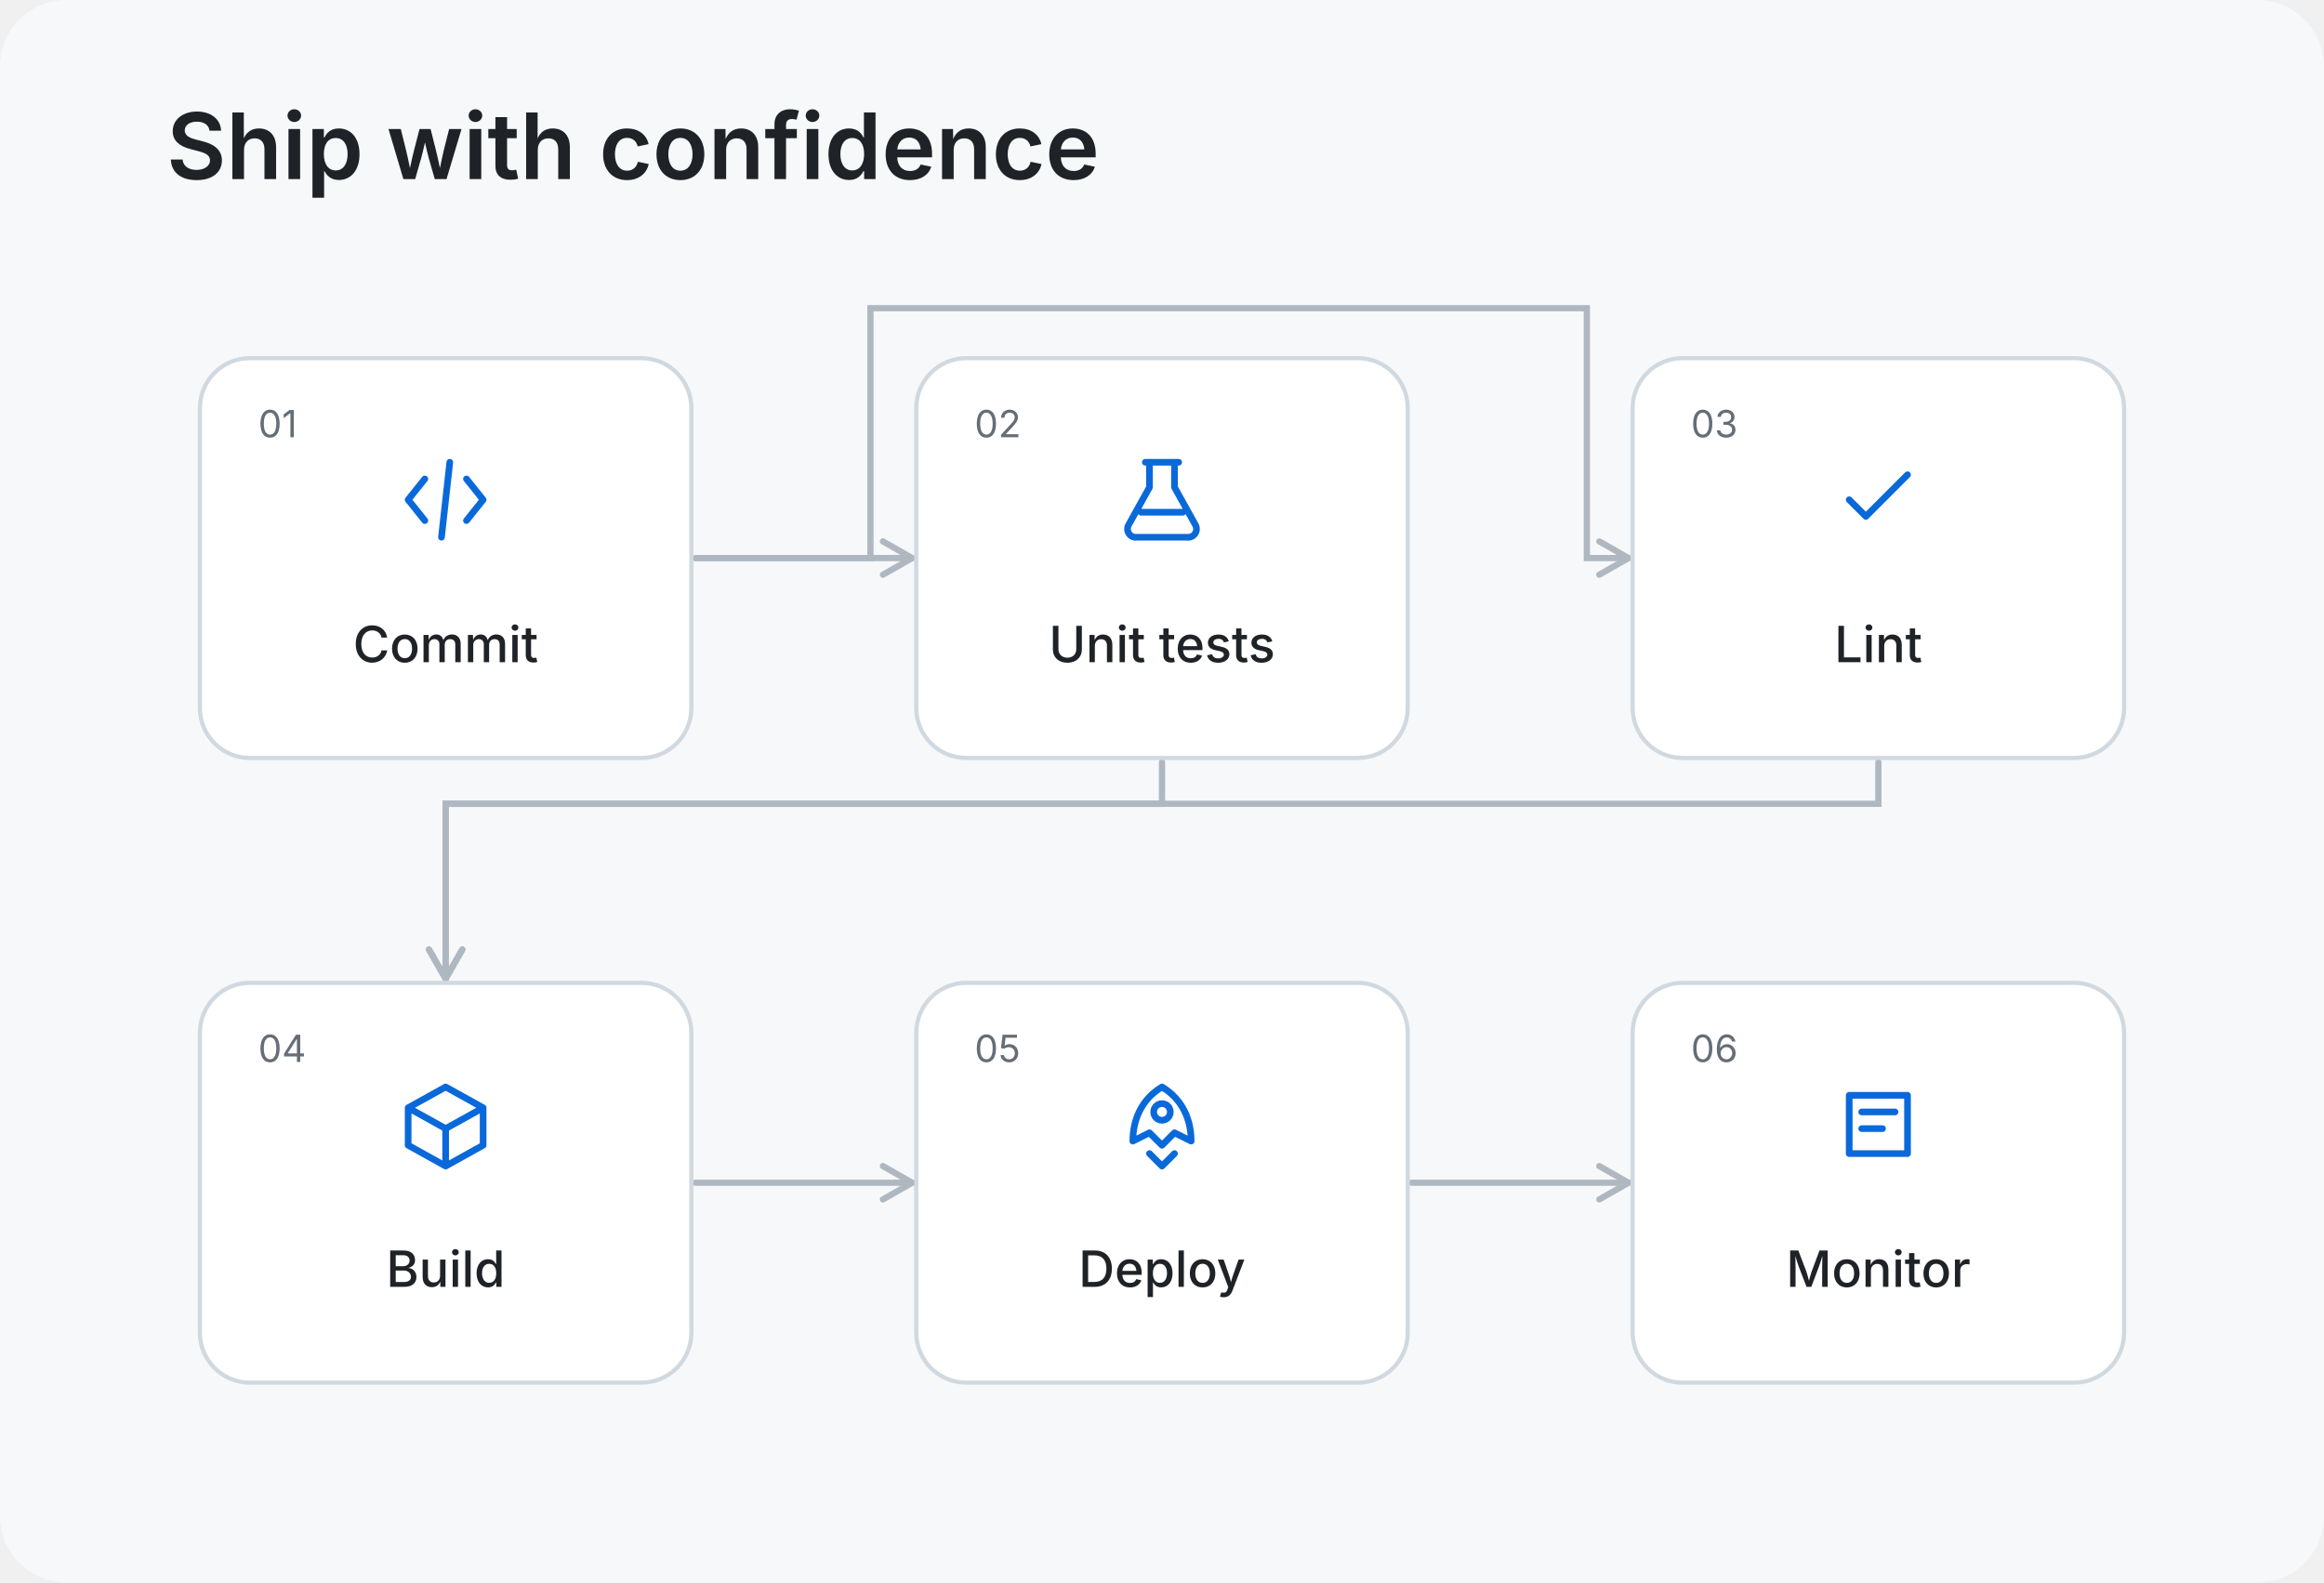
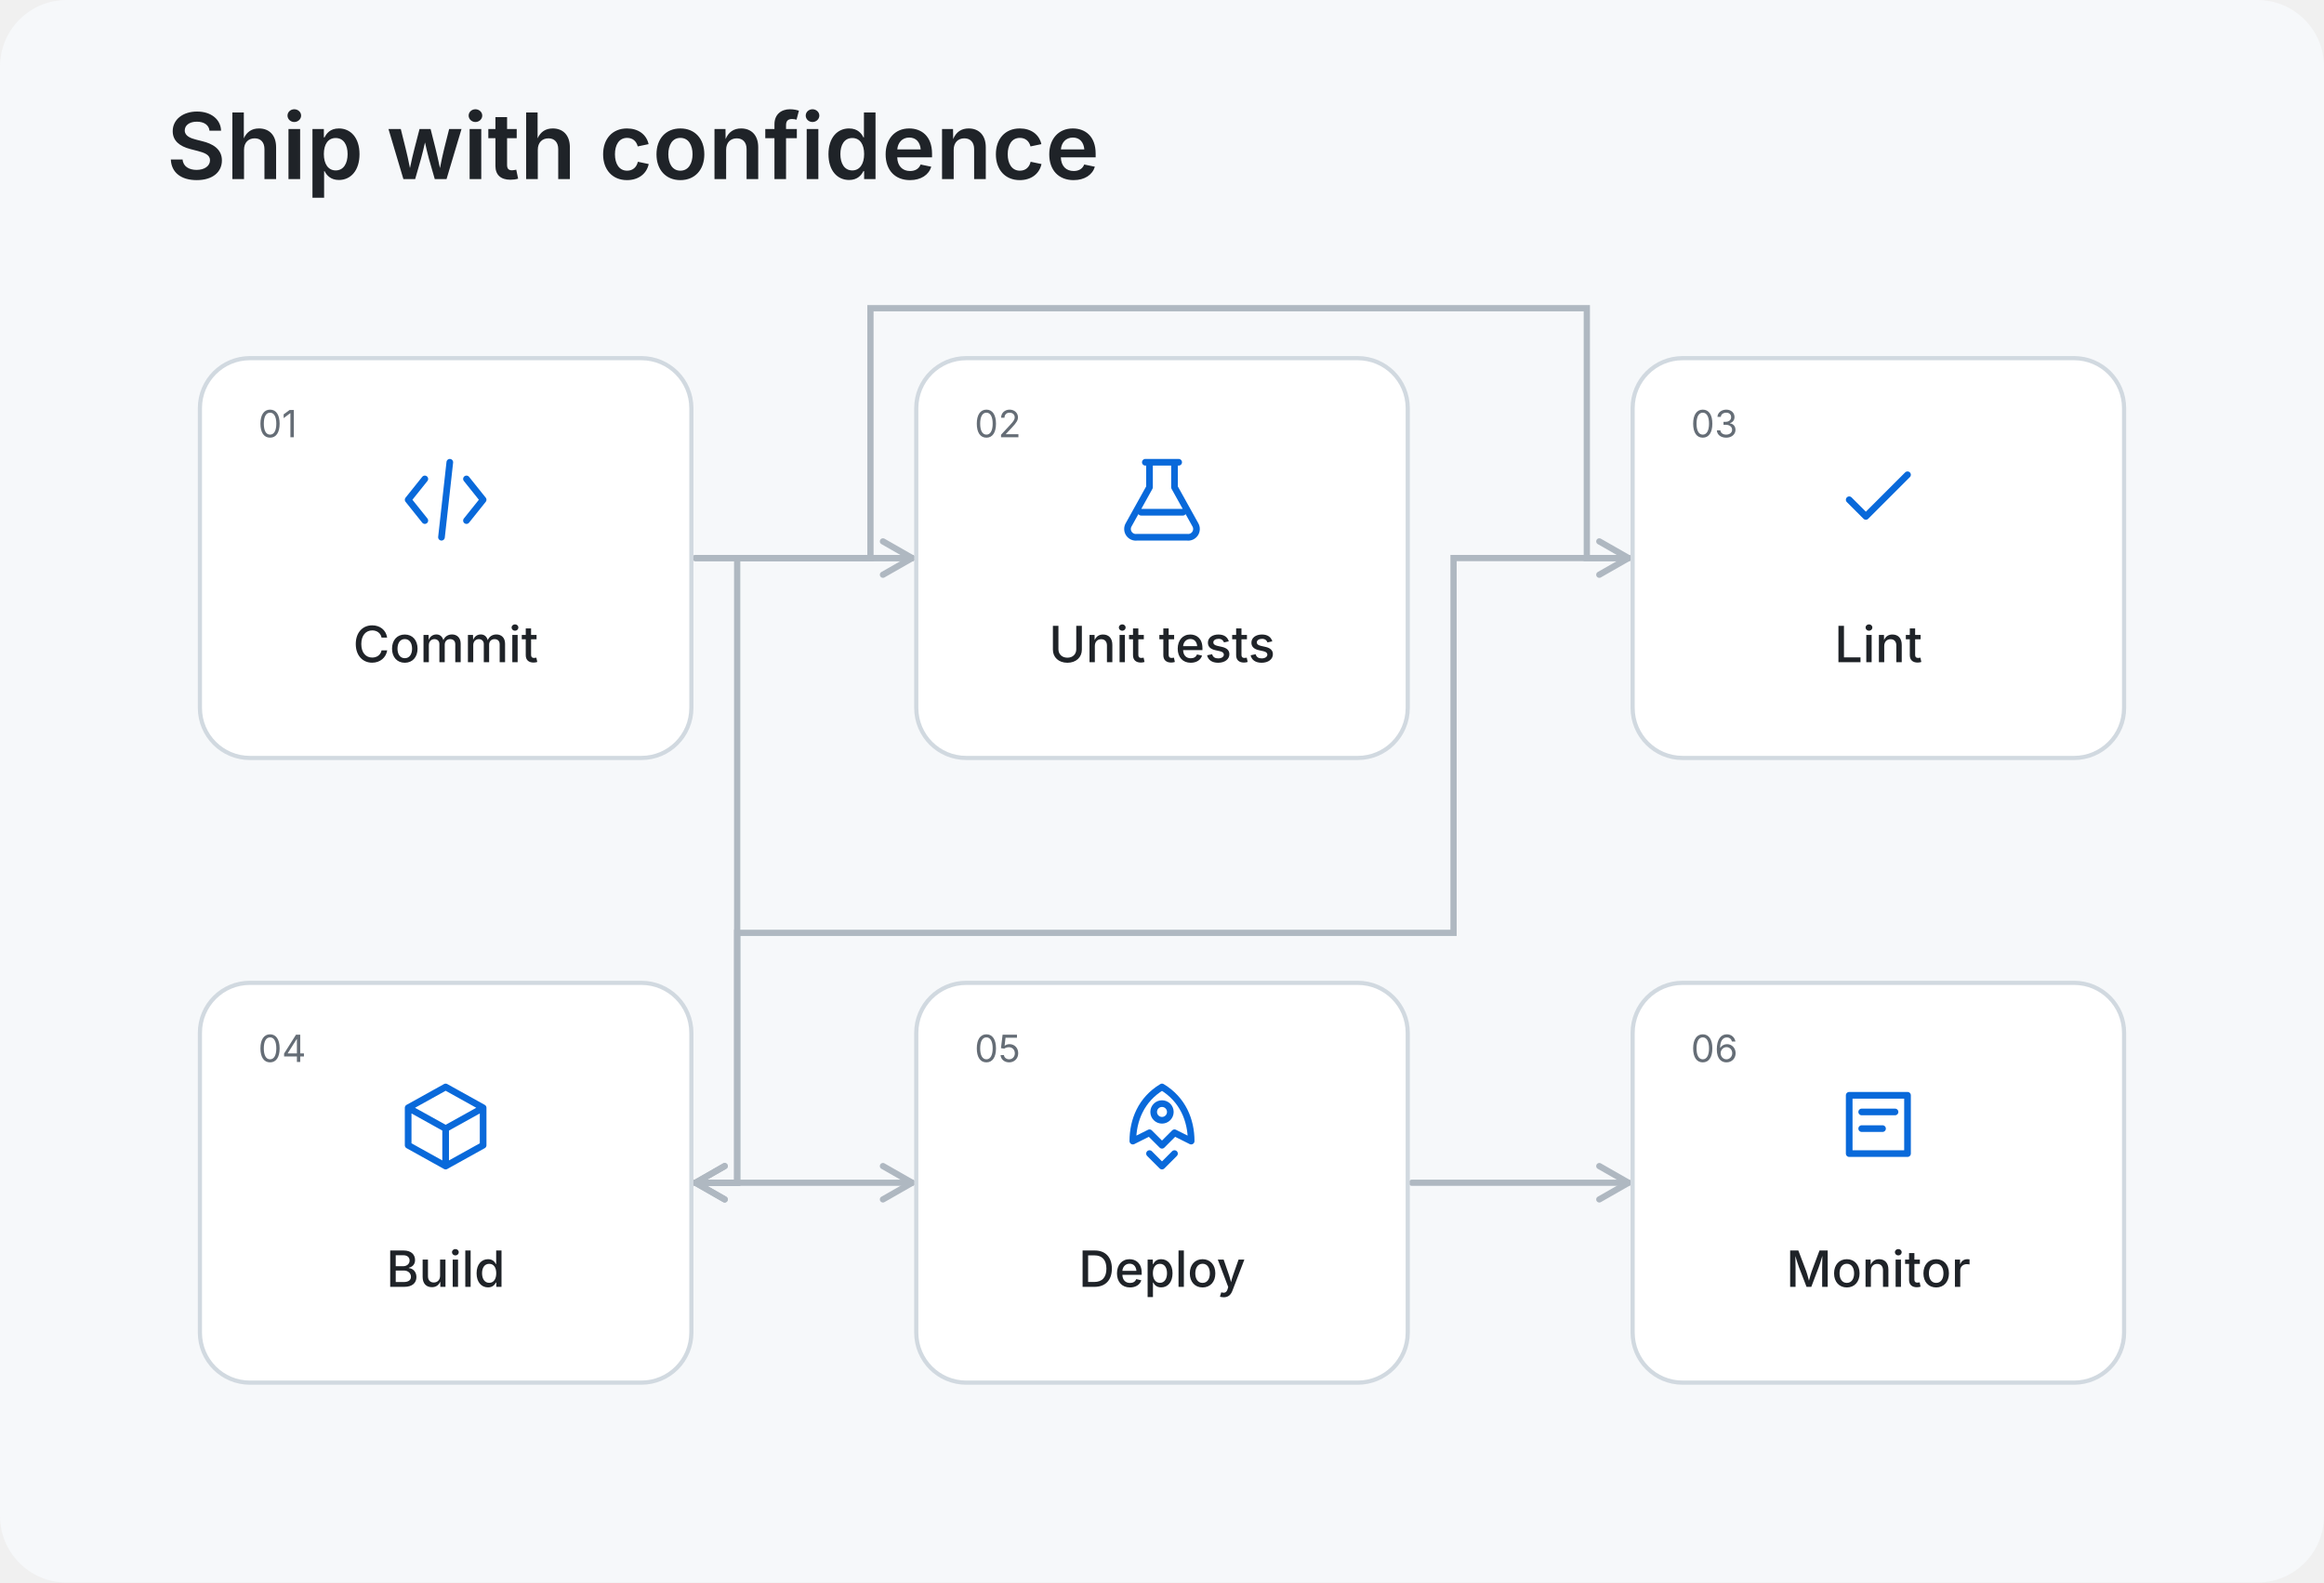
<svg xmlns="http://www.w3.org/2000/svg" width="558" height="380" viewBox="0 0 558 380" role="img" aria-labelledby="workflow_1pnk9bf-title workflow_1pnk9bf-desc">
-   <style>text{font-family:-apple-system, BlinkMacSystemFont, Segoe UI, sans-serif}.animated{animation-duration:12s;animation-timing-function:linear;animation-iteration-count:infinite;animation-play-state:running}.dot-halo{animation-name:dotPulse_1pnk9bf;animation-duration:1.6s}@keyframes dotPulse_1pnk9bf{0%{r:7;opacity:.22}100%{r:13;opacity:0}}@keyframes stage0_1pnk9bf{0.000%{fill:#ddf4ff;stroke:#0969da}4.000%{fill:#ddf4ff;stroke:#0969da}4.010%{fill:#ffffff;stroke:#d1d9e0}16.657%{fill:#ffffff;stroke:#d1d9e0}16.667%{fill:#ddf4ff;stroke:#0969da}20.667%{fill:#ddf4ff;stroke:#0969da}20.677%{fill:#ffffff;stroke:#d1d9e0}100.000%{fill:#ffffff;stroke:#d1d9e0}}@keyframes stage1_1pnk9bf{0.000%{fill:#ffffff;stroke:#d1d9e0}11.657%{fill:#ffffff;stroke:#d1d9e0}11.667%{fill:#ddf4ff;stroke:#0969da}16.500%{fill:#ddf4ff;stroke:#0969da}16.510%{fill:#ffffff;stroke:#d1d9e0}33.323%{fill:#ffffff;stroke:#d1d9e0}33.333%{fill:#ddf4ff;stroke:#0969da}37.333%{fill:#ddf4ff;stroke:#0969da}37.343%{fill:#ffffff;stroke:#d1d9e0}100.000%{fill:#ffffff;stroke:#d1d9e0}}@keyframes stage2_1pnk9bf{0.000%{fill:#ffffff;stroke:#d1d9e0}28.323%{fill:#ffffff;stroke:#d1d9e0}28.333%{fill:#ddf4ff;stroke:#0969da}33.167%{fill:#ddf4ff;stroke:#0969da}33.177%{fill:#ffffff;stroke:#d1d9e0}49.990%{fill:#ffffff;stroke:#d1d9e0}50.000%{fill:#ddf4ff;stroke:#0969da}54.000%{fill:#ddf4ff;stroke:#0969da}54.010%{fill:#ffffff;stroke:#d1d9e0}100.000%{fill:#ffffff;stroke:#d1d9e0}}@keyframes stage3_1pnk9bf{0.000%{fill:#ffffff;stroke:#d1d9e0}44.990%{fill:#ffffff;stroke:#d1d9e0}45.000%{fill:#ddf4ff;stroke:#0969da}49.833%{fill:#ddf4ff;stroke:#0969da}49.843%{fill:#ffffff;stroke:#d1d9e0}61.657%{fill:#ffffff;stroke:#d1d9e0}61.667%{fill:#ddf4ff;stroke:#0969da}66.500%{fill:#ddf4ff;stroke:#0969da}66.510%{fill:#ffffff;stroke:#d1d9e0}66.657%{fill:#ffffff;stroke:#d1d9e0}66.667%{fill:#ddf4ff;stroke:#0969da}70.667%{fill:#ddf4ff;stroke:#0969da}70.677%{fill:#ffffff;stroke:#d1d9e0}100.000%{fill:#ffffff;stroke:#d1d9e0}}@keyframes stage4_1pnk9bf{0.000%{fill:#ffffff;stroke:#d1d9e0}78.323%{fill:#ffffff;stroke:#d1d9e0}78.333%{fill:#ddf4ff;stroke:#0969da}83.167%{fill:#ddf4ff;stroke:#0969da}83.177%{fill:#ffffff;stroke:#d1d9e0}83.323%{fill:#ffffff;stroke:#d1d9e0}83.333%{fill:#ddf4ff;stroke:#0969da}87.333%{fill:#ddf4ff;stroke:#0969da}87.343%{fill:#ffffff;stroke:#d1d9e0}100.000%{fill:#ffffff;stroke:#d1d9e0}}@keyframes stage5_1pnk9bf{0.000%{fill:#ffffff;stroke:#d1d9e0}94.990%{fill:#ffffff;stroke:#d1d9e0}95.000%{fill:#ddf4ff;stroke:#0969da}99.833%{fill:#ddf4ff;stroke:#0969da}99.843%{fill:#ffffff;stroke:#d1d9e0}100.000%{fill:#ffffff;stroke:#d1d9e0}}@keyframes travel0_1pnk9bf{0%,100%{opacity:0}0%{transform:translate(167.00px,134.00px);opacity:0}0.495%{transform:translate(168.63px,134.00px);opacity:1}0.99%{transform:translate(170.25px,134.00px);opacity:1}1.484%{transform:translate(171.88px,134.00px);opacity:1}1.979%{transform:translate(173.50px,134.00px);opacity:1}2.474%{transform:translate(175.13px,134.00px);opacity:1}2.969%{transform:translate(176.75px,134.00px);opacity:1}3.463%{transform:translate(178.38px,134.00px);opacity:1}3.958%{transform:translate(180.00px,134.00px);opacity:1}4.453%{transform:translate(181.63px,134.00px);opacity:1}4.948%{transform:translate(183.25px,134.00px);opacity:1}5.443%{transform:translate(184.88px,134.00px);opacity:1}5.938%{transform:translate(186.50px,134.00px);opacity:1}6.432%{transform:translate(188.13px,134.00px);opacity:1}6.927%{transform:translate(189.75px,134.00px);opacity:1}7.422%{transform:translate(191.38px,134.00px);opacity:1}7.917%{transform:translate(193.00px,134.00px);opacity:1}8.412%{transform:translate(194.63px,134.00px);opacity:1}8.906%{transform:translate(196.25px,134.00px);opacity:1}9.401%{transform:translate(197.88px,134.00px);opacity:1}9.896%{transform:translate(199.50px,134.00px);opacity:1}10.391%{transform:translate(201.13px,134.00px);opacity:1}10.885%{transform:translate(202.75px,134.00px);opacity:1}11.38%{transform:translate(204.38px,134.00px);opacity:1}11.875%{transform:translate(206.00px,134.00px);opacity:1}12.37%{transform:translate(207.63px,134.00px);opacity:1}12.865%{transform:translate(209.25px,134.00px);opacity:1}13.359%{transform:translate(210.88px,134.00px);opacity:1}13.854%{transform:translate(212.50px,134.00px);opacity:1}14.349%{transform:translate(214.13px,134.00px);opacity:1}14.844%{transform:translate(215.75px,134.00px);opacity:1}15.338%{transform:translate(217.38px,134.00px);opacity:1}15.833%{transform:translate(219.00px,134.00px);opacity:0}}@keyframes travel1_1pnk9bf{0%,100%{opacity:0}16.667%{transform:translate(167.00px,134.00px);opacity:0}17.162%{transform:translate(177.75px,134.00px);opacity:1}17.656%{transform:translate(188.50px,134.00px);opacity:1}18.151%{transform:translate(199.25px,134.00px);opacity:1}18.646%{transform:translate(209.00px,133.00px);opacity:1}19.141%{transform:translate(209.00px,122.25px);opacity:1}19.635%{transform:translate(209.00px,111.50px);opacity:1}20.13%{transform:translate(209.00px,100.75px);opacity:1}20.625%{transform:translate(209.00px,90.00px);opacity:1}21.12%{transform:translate(209.00px,79.25px);opacity:1}21.615%{transform:translate(214.50px,74.00px);opacity:1}22.109%{transform:translate(225.25px,74.00px);opacity:1}22.604%{transform:translate(236.00px,74.00px);opacity:1}23.099%{transform:translate(246.75px,74.00px);opacity:1}23.594%{transform:translate(257.50px,74.00px);opacity:1}24.088%{transform:translate(268.25px,74.00px);opacity:1}24.583%{transform:translate(279.00px,74.00px);opacity:1}25.078%{transform:translate(289.75px,74.00px);opacity:1}25.573%{transform:translate(300.50px,74.00px);opacity:1}26.068%{transform:translate(311.25px,74.00px);opacity:1}26.562%{transform:translate(322.00px,74.00px);opacity:1}27.057%{transform:translate(332.75px,74.00px);opacity:1}27.552%{transform:translate(343.50px,74.00px);opacity:1}28.047%{transform:translate(354.25px,74.00px);opacity:1}28.542%{transform:translate(365.00px,74.00px);opacity:1}29.037%{transform:translate(375.75px,74.00px);opacity:1}29.531%{transform:translate(381.00px,79.50px);opacity:1}30.026%{transform:translate(381.00px,90.25px);opacity:1}30.521%{transform:translate(381.00px,101.00px);opacity:1}31.016%{transform:translate(381.00px,111.75px);opacity:1}31.51%{transform:translate(381.00px,122.50px);opacity:1}32.005%{transform:translate(381.00px,133.25px);opacity:1}32.5%{transform:translate(391.00px,134.00px);opacity:0}}@keyframes travel2_1pnk9bf{0%,100%{opacity:0}33.333%{transform:translate(279.00px,183.00px);opacity:0}33.828%{transform:translate(279.00px,190.00px);opacity:1}34.323%{transform:translate(275.00px,193.00px);opacity:1}34.818%{transform:translate(268.00px,193.00px);opacity:1}35.312%{transform:translate(261.00px,193.00px);opacity:1}35.807%{transform:translate(254.00px,193.00px);opacity:1}36.302%{transform:translate(247.00px,193.00px);opacity:1}36.797%{transform:translate(240.00px,193.00px);opacity:1}37.292%{transform:translate(233.00px,193.00px);opacity:1}37.786%{transform:translate(226.00px,193.00px);opacity:1}38.281%{transform:translate(219.00px,193.00px);opacity:1}38.776%{transform:translate(212.00px,193.00px);opacity:1}39.271%{transform:translate(205.00px,193.00px);opacity:1}39.766%{transform:translate(198.00px,193.00px);opacity:1}40.26%{transform:translate(191.00px,193.00px);opacity:1}40.755%{transform:translate(184.00px,193.00px);opacity:1}41.25%{transform:translate(177.00px,193.00px);opacity:1}41.745%{transform:translate(170.00px,193.00px);opacity:1}42.24%{transform:translate(163.00px,193.00px);opacity:1}42.734%{transform:translate(156.00px,193.00px);opacity:1}43.229%{transform:translate(149.00px,193.00px);opacity:1}43.724%{transform:translate(142.00px,193.00px);opacity:1}44.219%{transform:translate(135.00px,193.00px);opacity:1}44.714%{transform:translate(128.00px,193.00px);opacity:1}45.208%{transform:translate(121.00px,193.00px);opacity:1}45.703%{transform:translate(114.00px,193.00px);opacity:1}46.198%{transform:translate(107.00px,193.00px);opacity:1}46.693%{transform:translate(107.00px,200.00px);opacity:1}47.188%{transform:translate(107.00px,207.00px);opacity:1}47.682%{transform:translate(107.00px,214.00px);opacity:1}48.177%{transform:translate(107.00px,221.00px);opacity:1}48.672%{transform:translate(107.00px,228.00px);opacity:1}49.167%{transform:translate(107.00px,235.00px);opacity:0}}@keyframes travel3_1pnk9bf{0%,100%{opacity:0}50%{transform:translate(451.00px,183.00px);opacity:0}50.495%{transform:translate(448.63px,193.00px);opacity:1}50.99%{transform:translate(436.25px,193.00px);opacity:1}51.484%{transform:translate(423.88px,193.00px);opacity:1}51.979%{transform:translate(411.50px,193.00px);opacity:1}52.474%{transform:translate(399.13px,193.00px);opacity:1}52.969%{transform:translate(386.75px,193.00px);opacity:1}53.464%{transform:translate(374.38px,193.00px);opacity:1}53.958%{transform:translate(362.00px,193.00px);opacity:1}54.453%{transform:translate(349.63px,193.00px);opacity:1}54.948%{transform:translate(337.25px,193.00px);opacity:1}55.443%{transform:translate(324.88px,193.00px);opacity:1}55.938%{transform:translate(312.50px,193.00px);opacity:1}56.432%{transform:translate(300.13px,193.00px);opacity:1}56.927%{transform:translate(287.75px,193.00px);opacity:1}57.422%{transform:translate(275.38px,193.00px);opacity:1}57.917%{transform:translate(263.00px,193.00px);opacity:1}58.411%{transform:translate(250.63px,193.00px);opacity:1}58.906%{transform:translate(238.25px,193.00px);opacity:1}59.401%{transform:translate(225.88px,193.00px);opacity:1}59.896%{transform:translate(213.50px,193.00px);opacity:1}60.391%{transform:translate(201.13px,193.00px);opacity:1}60.885%{transform:translate(188.75px,193.00px);opacity:1}61.38%{transform:translate(176.38px,193.00px);opacity:1}61.875%{transform:translate(164.00px,193.00px);opacity:1}62.37%{transform:translate(151.63px,193.00px);opacity:1}62.865%{transform:translate(139.25px,193.00px);opacity:1}63.359%{transform:translate(126.88px,193.00px);opacity:1}63.854%{transform:translate(114.50px,193.00px);opacity:1}64.349%{transform:translate(107.00px,197.88px);opacity:1}64.844%{transform:translate(107.00px,210.25px);opacity:1}65.338%{transform:translate(107.00px,222.63px);opacity:1}65.833%{transform:translate(107.00px,235.00px);opacity:0}}@keyframes travel4_1pnk9bf{0%,100%{opacity:0}66.667%{transform:translate(167.00px,284.00px);opacity:0}67.162%{transform:translate(168.63px,284.00px);opacity:1}67.656%{transform:translate(170.25px,284.00px);opacity:1}68.151%{transform:translate(171.88px,284.00px);opacity:1}68.646%{transform:translate(173.50px,284.00px);opacity:1}69.141%{transform:translate(175.13px,284.00px);opacity:1}69.635%{transform:translate(176.75px,284.00px);opacity:1}70.13%{transform:translate(178.38px,284.00px);opacity:1}70.625%{transform:translate(180.00px,284.00px);opacity:1}71.12%{transform:translate(181.63px,284.00px);opacity:1}71.615%{transform:translate(183.25px,284.00px);opacity:1}72.109%{transform:translate(184.88px,284.00px);opacity:1}72.604%{transform:translate(186.50px,284.00px);opacity:1}73.099%{transform:translate(188.13px,284.00px);opacity:1}73.594%{transform:translate(189.75px,284.00px);opacity:1}74.088%{transform:translate(191.38px,284.00px);opacity:1}74.583%{transform:translate(193.00px,284.00px);opacity:1}75.078%{transform:translate(194.63px,284.00px);opacity:1}75.573%{transform:translate(196.25px,284.00px);opacity:1}76.068%{transform:translate(197.88px,284.00px);opacity:1}76.562%{transform:translate(199.50px,284.00px);opacity:1}77.057%{transform:translate(201.13px,284.00px);opacity:1}77.552%{transform:translate(202.75px,284.00px);opacity:1}78.047%{transform:translate(204.38px,284.00px);opacity:1}78.542%{transform:translate(206.00px,284.00px);opacity:1}79.037%{transform:translate(207.63px,284.00px);opacity:1}79.531%{transform:translate(209.25px,284.00px);opacity:1}80.026%{transform:translate(210.88px,284.00px);opacity:1}80.521%{transform:translate(212.50px,284.00px);opacity:1}81.016%{transform:translate(214.13px,284.00px);opacity:1}81.51%{transform:translate(215.75px,284.00px);opacity:1}82.005%{transform:translate(217.38px,284.00px);opacity:1}82.5%{transform:translate(219.00px,284.00px);opacity:0}}@keyframes travel5_1pnk9bf{0%,100%{opacity:0}83.333%{transform:translate(339.00px,284.00px);opacity:0}83.828%{transform:translate(340.63px,284.00px);opacity:1}84.323%{transform:translate(342.25px,284.00px);opacity:1}84.818%{transform:translate(343.88px,284.00px);opacity:1}85.312%{transform:translate(345.50px,284.00px);opacity:1}85.807%{transform:translate(347.13px,284.00px);opacity:1}86.302%{transform:translate(348.75px,284.00px);opacity:1}86.797%{transform:translate(350.38px,284.00px);opacity:1}87.292%{transform:translate(352.00px,284.00px);opacity:1}87.787%{transform:translate(353.63px,284.00px);opacity:1}88.281%{transform:translate(355.25px,284.00px);opacity:1}88.776%{transform:translate(356.88px,284.00px);opacity:1}89.271%{transform:translate(358.50px,284.00px);opacity:1}89.766%{transform:translate(360.13px,284.00px);opacity:1}90.26%{transform:translate(361.75px,284.00px);opacity:1}90.755%{transform:translate(363.38px,284.00px);opacity:1}91.25%{transform:translate(365.00px,284.00px);opacity:1}91.745%{transform:translate(366.63px,284.00px);opacity:1}92.24%{transform:translate(368.25px,284.00px);opacity:1}92.734%{transform:translate(369.88px,284.00px);opacity:1}93.229%{transform:translate(371.50px,284.00px);opacity:1}93.724%{transform:translate(373.13px,284.00px);opacity:1}94.219%{transform:translate(374.75px,284.00px);opacity:1}94.713%{transform:translate(376.38px,284.00px);opacity:1}95.208%{transform:translate(378.00px,284.00px);opacity:1}95.703%{transform:translate(379.63px,284.00px);opacity:1}96.198%{transform:translate(381.25px,284.00px);opacity:1}96.693%{transform:translate(382.88px,284.00px);opacity:1}97.188%{transform:translate(384.50px,284.00px);opacity:1}97.682%{transform:translate(386.13px,284.00px);opacity:1}98.177%{transform:translate(387.75px,284.00px);opacity:1}98.672%{transform:translate(389.38px,284.00px);opacity:1}99.167%{transform:translate(391.00px,284.00px);opacity:0}}@media(prefers-reduced-motion:reduce){.animated{animation:none}.traveler{display:none}}</style>
+   <style>text{font-family:-apple-system, BlinkMacSystemFont, Segoe UI, sans-serif}.animated{animation-duration:12s;animation-timing-function:linear;animation-iteration-count:infinite;animation-play-state:running}.dot-halo{animation-name:dotPulse_1pnk9bf;animation-duration:1.6s}@keyframes dotPulse_1pnk9bf{0%{r:7;opacity:.22}100%{r:13;opacity:0}}@keyframes stage0_1pnk9bf{0.000%{fill:#ddf4ff;stroke:#0969da}4.000%{fill:#ddf4ff;stroke:#0969da}4.010%{fill:#ffffff;stroke:#d1d9e0}16.657%{fill:#ffffff;stroke:#d1d9e0}16.667%{fill:#ddf4ff;stroke:#0969da}20.667%{fill:#ddf4ff;stroke:#0969da}20.677%{fill:#ffffff;stroke:#d1d9e0}100.000%{fill:#ffffff;stroke:#d1d9e0}}@keyframes stage1_1pnk9bf{0.000%{fill:#ffffff;stroke:#d1d9e0}11.657%{fill:#ffffff;stroke:#d1d9e0}11.667%{fill:#ddf4ff;stroke:#0969da}16.500%{fill:#ddf4ff;stroke:#0969da}16.510%{fill:#ffffff;stroke:#d1d9e0}33.323%{fill:#ffffff;stroke:#d1d9e0}33.333%{fill:#ddf4ff;stroke:#0969da}37.333%{fill:#ddf4ff;stroke:#0969da}37.343%{fill:#ffffff;stroke:#d1d9e0}100.000%{fill:#ffffff;stroke:#d1d9e0}}@keyframes stage2_1pnk9bf{0.000%{fill:#ffffff;stroke:#d1d9e0}28.323%{fill:#ffffff;stroke:#d1d9e0}28.333%{fill:#ddf4ff;stroke:#0969da}33.167%{fill:#ddf4ff;stroke:#0969da}33.177%{fill:#ffffff;stroke:#d1d9e0}49.990%{fill:#ffffff;stroke:#d1d9e0}50.000%{fill:#ddf4ff;stroke:#0969da}54.000%{fill:#ddf4ff;stroke:#0969da}54.010%{fill:#ffffff;stroke:#d1d9e0}100.000%{fill:#ffffff;stroke:#d1d9e0}}@keyframes stage3_1pnk9bf{0.000%{fill:#ffffff;stroke:#d1d9e0}44.990%{fill:#ffffff;stroke:#d1d9e0}45.000%{fill:#ddf4ff;stroke:#0969da}49.833%{fill:#ddf4ff;stroke:#0969da}49.843%{fill:#ffffff;stroke:#d1d9e0}61.657%{fill:#ffffff;stroke:#d1d9e0}61.667%{fill:#ddf4ff;stroke:#0969da}66.500%{fill:#ddf4ff;stroke:#0969da}66.510%{fill:#ffffff;stroke:#d1d9e0}66.657%{fill:#ffffff;stroke:#d1d9e0}66.667%{fill:#ddf4ff;stroke:#0969da}70.667%{fill:#ddf4ff;stroke:#0969da}70.677%{fill:#ffffff;stroke:#d1d9e0}100.000%{fill:#ffffff;stroke:#d1d9e0}}@keyframes stage4_1pnk9bf{0.000%{fill:#ffffff;stroke:#d1d9e0}78.323%{fill:#ffffff;stroke:#d1d9e0}78.333%{fill:#ddf4ff;stroke:#0969da}83.167%{fill:#ddf4ff;stroke:#0969da}83.177%{fill:#ffffff;stroke:#d1d9e0}83.323%{fill:#ffffff;stroke:#d1d9e0}83.333%{fill:#ddf4ff;stroke:#0969da}87.333%{fill:#ddf4ff;stroke:#0969da}87.343%{fill:#ffffff;stroke:#d1d9e0}100.000%{fill:#ffffff;stroke:#d1d9e0}}@keyframes stage5_1pnk9bf{0.000%{fill:#ffffff;stroke:#d1d9e0}94.990%{fill:#ffffff;stroke:#d1d9e0}95.000%{fill:#ddf4ff;stroke:#0969da}99.833%{fill:#ddf4ff;stroke:#0969da}99.843%{fill:#ffffff;stroke:#d1d9e0}100.000%{fill:#ffffff;stroke:#d1d9e0}}@keyframes travel0_1pnk9bf{0%,100%{opacity:0}0%{transform:translate(167.00px,134.00px);opacity:0}0.495%{transform:translate(168.63px,134.00px);opacity:1}0.99%{transform:translate(170.25px,134.00px);opacity:1}1.484%{transform:translate(171.88px,134.00px);opacity:1}1.979%{transform:translate(173.50px,134.00px);opacity:1}2.474%{transform:translate(175.13px,134.00px);opacity:1}2.969%{transform:translate(176.75px,134.00px);opacity:1}3.463%{transform:translate(178.38px,134.00px);opacity:1}3.958%{transform:translate(180.00px,134.00px);opacity:1}4.453%{transform:translate(181.63px,134.00px);opacity:1}4.948%{transform:translate(183.25px,134.00px);opacity:1}5.443%{transform:translate(184.88px,134.00px);opacity:1}5.938%{transform:translate(186.50px,134.00px);opacity:1}6.432%{transform:translate(188.13px,134.00px);opacity:1}6.927%{transform:translate(189.75px,134.00px);opacity:1}7.422%{transform:translate(191.38px,134.00px);opacity:1}7.917%{transform:translate(193.00px,134.00px);opacity:1}8.412%{transform:translate(194.63px,134.00px);opacity:1}8.906%{transform:translate(196.25px,134.00px);opacity:1}9.401%{transform:translate(197.88px,134.00px);opacity:1}9.896%{transform:translate(199.50px,134.00px);opacity:1}10.391%{transform:translate(201.13px,134.00px);opacity:1}10.885%{transform:translate(202.75px,134.00px);opacity:1}11.38%{transform:translate(204.38px,134.00px);opacity:1}11.875%{transform:translate(206.00px,134.00px);opacity:1}12.37%{transform:translate(207.63px,134.00px);opacity:1}12.865%{transform:translate(209.25px,134.00px);opacity:1}13.359%{transform:translate(210.88px,134.00px);opacity:1}13.854%{transform:translate(212.50px,134.00px);opacity:1}14.349%{transform:translate(214.13px,134.00px);opacity:1}14.844%{transform:translate(215.75px,134.00px);opacity:1}15.338%{transform:translate(217.38px,134.00px);opacity:1}15.833%{transform:translate(219.00px,134.00px);opacity:0}}@keyframes travel1_1pnk9bf{0%,100%{opacity:0}16.667%{transform:translate(167.00px,134.00px);opacity:0}17.162%{transform:translate(177.75px,134.00px);opacity:1}17.656%{transform:translate(188.50px,134.00px);opacity:1}18.151%{transform:translate(199.25px,134.00px);opacity:1}18.646%{transform:translate(209.00px,133.00px);opacity:1}19.141%{transform:translate(209.00px,122.25px);opacity:1}19.635%{transform:translate(209.00px,111.50px);opacity:1}20.13%{transform:translate(209.00px,100.75px);opacity:1}20.625%{transform:translate(209.00px,90.00px);opacity:1}21.12%{transform:translate(209.00px,79.25px);opacity:1}21.615%{transform:translate(214.50px,74.00px);opacity:1}22.109%{transform:translate(225.25px,74.00px);opacity:1}22.604%{transform:translate(236.00px,74.00px);opacity:1}23.099%{transform:translate(246.75px,74.00px);opacity:1}23.594%{transform:translate(257.50px,74.00px);opacity:1}24.088%{transform:translate(268.25px,74.00px);opacity:1}24.583%{transform:translate(279.00px,74.00px);opacity:1}25.078%{transform:translate(289.75px,74.00px);opacity:1}25.573%{transform:translate(300.50px,74.00px);opacity:1}26.068%{transform:translate(311.25px,74.00px);opacity:1}26.562%{transform:translate(322.00px,74.00px);opacity:1}27.057%{transform:translate(332.75px,74.00px);opacity:1}27.552%{transform:translate(343.50px,74.00px);opacity:1}28.047%{transform:translate(354.25px,74.00px);opacity:1}28.542%{transform:translate(365.00px,74.00px);opacity:1}29.037%{transform:translate(375.75px,74.00px);opacity:1}29.531%{transform:translate(381.00px,79.50px);opacity:1}30.026%{transform:translate(381.00px,90.25px);opacity:1}30.521%{transform:translate(381.00px,101.00px);opacity:1}31.016%{transform:translate(381.00px,111.75px);opacity:1}31.51%{transform:translate(381.00px,122.50px);opacity:1}32.005%{transform:translate(381.00px,133.25px);opacity:1}32.5%{transform:translate(391.00px,134.00px);opacity:0}}@keyframes travel2_1pnk9bf{0%,100%{opacity:0}33.333%{transform:translate(219.00px,134.00px);opacity:0}33.828%{transform:translate(212.69px,134.00px);opacity:1}34.323%{transform:translate(206.38px,134.00px);opacity:1}34.818%{transform:translate(200.06px,134.00px);opacity:1}35.312%{transform:translate(193.75px,134.00px);opacity:1}35.807%{transform:translate(187.44px,134.00px);opacity:1}36.302%{transform:translate(181.13px,134.00px);opacity:1}36.797%{transform:translate(177.00px,136.19px);opacity:1}37.292%{transform:translate(177.00px,142.50px);opacity:1}37.786%{transform:translate(177.00px,148.81px);opacity:1}38.281%{transform:translate(177.00px,155.13px);opacity:1}38.776%{transform:translate(177.00px,161.44px);opacity:1}39.271%{transform:translate(177.00px,167.75px);opacity:1}39.766%{transform:translate(177.00px,174.06px);opacity:1}40.26%{transform:translate(177.00px,180.38px);opacity:1}40.755%{transform:translate(177.00px,186.69px);opacity:1}41.25%{transform:translate(177.00px,193.00px);opacity:1}41.745%{transform:translate(177.00px,199.31px);opacity:1}42.24%{transform:translate(177.00px,205.63px);opacity:1}42.734%{transform:translate(177.00px,211.94px);opacity:1}43.229%{transform:translate(177.00px,218.25px);opacity:1}43.724%{transform:translate(177.00px,224.56px);opacity:1}44.219%{transform:translate(177.00px,230.88px);opacity:1}44.714%{transform:translate(177.00px,237.19px);opacity:1}45.208%{transform:translate(177.00px,243.50px);opacity:1}45.703%{transform:translate(177.00px,249.81px);opacity:1}46.198%{transform:translate(177.00px,256.13px);opacity:1}46.693%{transform:translate(177.00px,262.44px);opacity:1}47.188%{transform:translate(177.00px,268.75px);opacity:1}47.682%{transform:translate(177.00px,275.06px);opacity:1}48.177%{transform:translate(177.00px,281.38px);opacity:1}48.672%{transform:translate(173.31px,284.00px);opacity:1}49.167%{transform:translate(167.00px,284.00px);opacity:0}}@keyframes travel3_1pnk9bf{0%,100%{opacity:0}50%{transform:translate(391.00px,134.00px);opacity:0}50.495%{transform:translate(379.31px,134.00px);opacity:1}50.99%{transform:translate(367.63px,134.00px);opacity:1}51.484%{transform:translate(355.94px,134.00px);opacity:1}51.979%{transform:translate(349.00px,138.75px);opacity:1}52.474%{transform:translate(349.00px,150.44px);opacity:1}52.969%{transform:translate(349.00px,162.13px);opacity:1}53.464%{transform:translate(349.00px,173.81px);opacity:1}53.958%{transform:translate(349.00px,185.50px);opacity:1}54.453%{transform:translate(349.00px,197.19px);opacity:1}54.948%{transform:translate(349.00px,208.88px);opacity:1}55.443%{transform:translate(349.00px,220.56px);opacity:1}55.938%{transform:translate(340.75px,224.00px);opacity:1}56.432%{transform:translate(329.06px,224.00px);opacity:1}56.927%{transform:translate(317.38px,224.00px);opacity:1}57.422%{transform:translate(305.69px,224.00px);opacity:1}57.917%{transform:translate(294.00px,224.00px);opacity:1}58.411%{transform:translate(282.31px,224.00px);opacity:1}58.906%{transform:translate(270.63px,224.00px);opacity:1}59.401%{transform:translate(258.94px,224.00px);opacity:1}59.896%{transform:translate(247.25px,224.00px);opacity:1}60.391%{transform:translate(235.56px,224.00px);opacity:1}60.885%{transform:translate(223.88px,224.00px);opacity:1}61.38%{transform:translate(212.19px,224.00px);opacity:1}61.875%{transform:translate(200.50px,224.00px);opacity:1}62.37%{transform:translate(188.81px,224.00px);opacity:1}62.865%{transform:translate(177.13px,224.00px);opacity:1}63.359%{transform:translate(177.00px,235.56px);opacity:1}63.854%{transform:translate(177.00px,247.25px);opacity:1}64.349%{transform:translate(177.00px,258.94px);opacity:1}64.844%{transform:translate(177.00px,270.63px);opacity:1}65.338%{transform:translate(177.00px,282.31px);opacity:1}65.833%{transform:translate(167.00px,284.00px);opacity:0}}@keyframes travel4_1pnk9bf{0%,100%{opacity:0}66.667%{transform:translate(167.00px,284.00px);opacity:0}67.162%{transform:translate(168.63px,284.00px);opacity:1}67.656%{transform:translate(170.25px,284.00px);opacity:1}68.151%{transform:translate(171.88px,284.00px);opacity:1}68.646%{transform:translate(173.50px,284.00px);opacity:1}69.141%{transform:translate(175.13px,284.00px);opacity:1}69.635%{transform:translate(176.75px,284.00px);opacity:1}70.13%{transform:translate(178.38px,284.00px);opacity:1}70.625%{transform:translate(180.00px,284.00px);opacity:1}71.12%{transform:translate(181.63px,284.00px);opacity:1}71.615%{transform:translate(183.25px,284.00px);opacity:1}72.109%{transform:translate(184.88px,284.00px);opacity:1}72.604%{transform:translate(186.50px,284.00px);opacity:1}73.099%{transform:translate(188.13px,284.00px);opacity:1}73.594%{transform:translate(189.75px,284.00px);opacity:1}74.088%{transform:translate(191.38px,284.00px);opacity:1}74.583%{transform:translate(193.00px,284.00px);opacity:1}75.078%{transform:translate(194.63px,284.00px);opacity:1}75.573%{transform:translate(196.25px,284.00px);opacity:1}76.068%{transform:translate(197.88px,284.00px);opacity:1}76.562%{transform:translate(199.50px,284.00px);opacity:1}77.057%{transform:translate(201.13px,284.00px);opacity:1}77.552%{transform:translate(202.75px,284.00px);opacity:1}78.047%{transform:translate(204.38px,284.00px);opacity:1}78.542%{transform:translate(206.00px,284.00px);opacity:1}79.037%{transform:translate(207.63px,284.00px);opacity:1}79.531%{transform:translate(209.25px,284.00px);opacity:1}80.026%{transform:translate(210.88px,284.00px);opacity:1}80.521%{transform:translate(212.50px,284.00px);opacity:1}81.016%{transform:translate(214.13px,284.00px);opacity:1}81.51%{transform:translate(215.75px,284.00px);opacity:1}82.005%{transform:translate(217.38px,284.00px);opacity:1}82.5%{transform:translate(219.00px,284.00px);opacity:0}}@keyframes travel5_1pnk9bf{0%,100%{opacity:0}83.333%{transform:translate(339.00px,284.00px);opacity:0}83.828%{transform:translate(340.63px,284.00px);opacity:1}84.323%{transform:translate(342.25px,284.00px);opacity:1}84.818%{transform:translate(343.88px,284.00px);opacity:1}85.312%{transform:translate(345.50px,284.00px);opacity:1}85.807%{transform:translate(347.13px,284.00px);opacity:1}86.302%{transform:translate(348.75px,284.00px);opacity:1}86.797%{transform:translate(350.38px,284.00px);opacity:1}87.292%{transform:translate(352.00px,284.00px);opacity:1}87.787%{transform:translate(353.63px,284.00px);opacity:1}88.281%{transform:translate(355.25px,284.00px);opacity:1}88.776%{transform:translate(356.88px,284.00px);opacity:1}89.271%{transform:translate(358.50px,284.00px);opacity:1}89.766%{transform:translate(360.13px,284.00px);opacity:1}90.26%{transform:translate(361.75px,284.00px);opacity:1}90.755%{transform:translate(363.38px,284.00px);opacity:1}91.25%{transform:translate(365.00px,284.00px);opacity:1}91.745%{transform:translate(366.63px,284.00px);opacity:1}92.24%{transform:translate(368.25px,284.00px);opacity:1}92.734%{transform:translate(369.88px,284.00px);opacity:1}93.229%{transform:translate(371.50px,284.00px);opacity:1}93.724%{transform:translate(373.13px,284.00px);opacity:1}94.219%{transform:translate(374.75px,284.00px);opacity:1}94.713%{transform:translate(376.38px,284.00px);opacity:1}95.208%{transform:translate(378.00px,284.00px);opacity:1}95.703%{transform:translate(379.63px,284.00px);opacity:1}96.198%{transform:translate(381.25px,284.00px);opacity:1}96.693%{transform:translate(382.88px,284.00px);opacity:1}97.188%{transform:translate(384.50px,284.00px);opacity:1}97.682%{transform:translate(386.13px,284.00px);opacity:1}98.177%{transform:translate(387.75px,284.00px);opacity:1}98.672%{transform:translate(389.38px,284.00px);opacity:1}99.167%{transform:translate(391.00px,284.00px);opacity:0}}@media(prefers-reduced-motion:reduce){.animated{animation:none}.traveler{display:none}}</style>
  <rect width="558" height="380" rx="16" fill="#f6f8fa" />
  <text x="40" y="43" fill="#1f2328" font-size="22" font-weight="600">Ship with confidence</text>
  <g data-connection="0-1">
    <path d="M167 134L219 134" fill="none" stroke="#afb8c1" stroke-width="1.5" stroke-linecap="round" />
    <path d="M-7-4 0 0-7 4" transform="translate(219 134) rotate(0)" fill="none" stroke="#afb8c1" stroke-width="1.5" stroke-linecap="round" stroke-linejoin="round" />
  </g>
  <g data-connection="0-2">
    <path d="M167 134L209 134L209 74L381 74L381 134L391 134" fill="none" stroke="#afb8c1" stroke-width="1.5" stroke-linecap="round" />
    <path d="M-7-4 0 0-7 4" transform="translate(391 134) rotate(0)" fill="none" stroke="#afb8c1" stroke-width="1.5" stroke-linecap="round" stroke-linejoin="round" />
  </g>
  <g data-connection="1-3">
-     <path d="M279 183L279 193L107 193L107 235" fill="none" stroke="#afb8c1" stroke-width="1.5" stroke-linecap="round" />
-     <path d="M-7-4 0 0-7 4" transform="translate(107 235) rotate(90)" fill="none" stroke="#afb8c1" stroke-width="1.5" stroke-linecap="round" stroke-linejoin="round" />
+     <path d="M219 134L177 134L177 284L167 284" fill="none" stroke="#afb8c1" stroke-width="1.5" stroke-linecap="round" />
+     <path d="M-7-4 0 0-7 4" transform="translate(167 284) rotate(180)" fill="none" stroke="#afb8c1" stroke-width="1.5" stroke-linecap="round" stroke-linejoin="round" />
  </g>
  <g data-connection="2-3">
-     <path d="M451 183L451 193L107 193L107 235" fill="none" stroke="#afb8c1" stroke-width="1.5" stroke-linecap="round" />
-     <path d="M-7-4 0 0-7 4" transform="translate(107 235) rotate(90)" fill="none" stroke="#afb8c1" stroke-width="1.5" stroke-linecap="round" stroke-linejoin="round" />
+     <path d="M391 134L349 134L349 224L177 224L177 284L167 284" fill="none" stroke="#afb8c1" stroke-width="1.5" stroke-linecap="round" />
+     <path d="M-7-4 0 0-7 4" transform="translate(167 284) rotate(180)" fill="none" stroke="#afb8c1" stroke-width="1.5" stroke-linecap="round" stroke-linejoin="round" />
  </g>
  <g data-connection="3-4">
    <path d="M167 284L219 284" fill="none" stroke="#afb8c1" stroke-width="1.5" stroke-linecap="round" />
    <path d="M-7-4 0 0-7 4" transform="translate(219 284) rotate(0)" fill="none" stroke="#afb8c1" stroke-width="1.5" stroke-linecap="round" stroke-linejoin="round" />
  </g>
  <g data-connection="4-5">
    <path d="M339 284L391 284" fill="none" stroke="#afb8c1" stroke-width="1.5" stroke-linecap="round" />
    <path d="M-7-4 0 0-7 4" transform="translate(391 284) rotate(0)" fill="none" stroke="#afb8c1" stroke-width="1.5" stroke-linecap="round" stroke-linejoin="round" />
  </g>
  <g data-step="0">
    <rect class="stage animated" style="animation-name:stage0_1pnk9bf" x="48" y="86" width="118" height="96" rx="12" fill="#ffffff" stroke="#d1d9e0" />
    <text x="62" y="105" fill="#656d76" font-size="9">01</text>
    <g transform="translate(95 108)" fill="none" stroke="#0969da" stroke-width="1.6" stroke-linecap="round" stroke-linejoin="round">
      <path d="m7 7-4 5 4 5m10-10 4 5-4 5m-4-14-2 18" />
    </g>
    <text x="107" y="159" fill="#1f2328" text-anchor="middle" font-size="12" font-weight="500">Commit</text>
  </g>
  <g data-step="1">
    <rect class="stage animated" style="animation-name:stage1_1pnk9bf" x="220" y="86" width="118" height="96" rx="12" fill="#ffffff" stroke="#d1d9e0" />
    <text x="234" y="105" fill="#656d76" font-size="9">02</text>
    <g transform="translate(267 108)" fill="none" stroke="#0969da" stroke-width="1.6" stroke-linecap="round" stroke-linejoin="round">
      <path d="m9 3 0 6-5 9a2 2 0 0 0 2 3h12a2 2 0 0 0 2-3l-5-9V3M8 3h8M7 15h10" />
    </g>
    <text x="279" y="159" fill="#1f2328" text-anchor="middle" font-size="12" font-weight="500">Unit tests</text>
  </g>
  <g data-step="2">
    <rect class="stage animated" style="animation-name:stage2_1pnk9bf" x="392" y="86" width="118" height="96" rx="12" fill="#ffffff" stroke="#d1d9e0" />
    <text x="406" y="105" fill="#656d76" font-size="9">03</text>
    <g transform="translate(439 108)" fill="none" stroke="#0969da" stroke-width="1.6" stroke-linecap="round" stroke-linejoin="round">
      <path d="m5 12 4 4L19 6" />
    </g>
    <text x="451" y="159" fill="#1f2328" text-anchor="middle" font-size="12" font-weight="500">Lint</text>
  </g>
  <g data-step="3">
    <rect class="stage animated" style="animation-name:stage3_1pnk9bf" x="48" y="236" width="118" height="96" rx="12" fill="#ffffff" stroke="#d1d9e0" />
    <text x="62" y="255" fill="#656d76" font-size="9">04</text>
    <g transform="translate(95 258)" fill="none" stroke="#0969da" stroke-width="1.6" stroke-linecap="round" stroke-linejoin="round">
      <path d="m12 3 9 5-9 5-9-5 9-5ZM3 8v9l9 5 9-5V8M12 13v9" />
    </g>
    <text x="107" y="309" fill="#1f2328" text-anchor="middle" font-size="12" font-weight="500">Build</text>
  </g>
  <g data-step="4">
    <rect class="stage animated" style="animation-name:stage4_1pnk9bf" x="220" y="236" width="118" height="96" rx="12" fill="#ffffff" stroke="#d1d9e0" />
    <text x="234" y="255" fill="#656d76" font-size="9">05</text>
    <g transform="translate(267 258)" fill="none" stroke="#0969da" stroke-width="1.6" stroke-linecap="round" stroke-linejoin="round">
      <path d="M12 3c5 3 7 8 7 13l-4-2-3 3-3-3-4 2c0-5 2-10 7-13ZM9 19l3 3 3-3" />
      <circle cx="12" cy="9" r="2" />
    </g>
    <text x="279" y="309" fill="#1f2328" text-anchor="middle" font-size="12" font-weight="500">Deploy</text>
  </g>
  <g data-step="5">
    <rect class="stage animated" style="animation-name:stage5_1pnk9bf" x="392" y="236" width="118" height="96" rx="12" fill="#ffffff" stroke="#d1d9e0" />
    <text x="406" y="255" fill="#656d76" font-size="9">06</text>
    <g transform="translate(439 258)" fill="none" stroke="#0969da" stroke-width="1.6" stroke-linecap="round" stroke-linejoin="round">
      <path d="M5 5h14v14H5zM8 9h8m-8 4h5" />
    </g>
    <text x="451" y="309" fill="#1f2328" text-anchor="middle" font-size="12" font-weight="500">Monitor</text>
  </g>
  <g class="traveler animated" data-element="rocket" style="animation-name:travel0_1pnk9bf;opacity:0">
    <g transform="scale(1)">
      <rect x="-14" y="-14" width="28" height="28" rx="7" fill="#ddf4ff" />
      <g transform="translate(-9 -9) scale(.75)" fill="none" stroke="#0969da" stroke-width="1.7" stroke-linecap="round" stroke-linejoin="round">
        <path d="M12 3c5 3 7 8 7 13l-4-2-3 3-3-3-4 2c0-5 2-10 7-13ZM9 19l3 3 3-3" />
        <circle cx="12" cy="9" r="2" />
      </g>
    </g>
  </g>
  <g class="traveler animated" data-element="rocket" style="animation-name:travel1_1pnk9bf;opacity:0">
    <g transform="scale(1)">
      <rect x="-14" y="-14" width="28" height="28" rx="7" fill="#ddf4ff" />
      <g transform="translate(-9 -9) scale(.75)" fill="none" stroke="#0969da" stroke-width="1.7" stroke-linecap="round" stroke-linejoin="round">
        <path d="M12 3c5 3 7 8 7 13l-4-2-3 3-3-3-4 2c0-5 2-10 7-13ZM9 19l3 3 3-3" />
        <circle cx="12" cy="9" r="2" />
      </g>
    </g>
  </g>
  <g class="traveler animated" data-element="rocket" style="animation-name:travel2_1pnk9bf;opacity:0">
    <g transform="scale(1)">
      <rect x="-14" y="-14" width="28" height="28" rx="7" fill="#ddf4ff" />
      <g transform="translate(-9 -9) scale(.75)" fill="none" stroke="#0969da" stroke-width="1.7" stroke-linecap="round" stroke-linejoin="round">
        <path d="M12 3c5 3 7 8 7 13l-4-2-3 3-3-3-4 2c0-5 2-10 7-13ZM9 19l3 3 3-3" />
        <circle cx="12" cy="9" r="2" />
      </g>
    </g>
  </g>
  <g class="traveler animated" data-element="rocket" style="animation-name:travel3_1pnk9bf;opacity:0">
    <g transform="scale(1)">
      <rect x="-14" y="-14" width="28" height="28" rx="7" fill="#ddf4ff" />
      <g transform="translate(-9 -9) scale(.75)" fill="none" stroke="#0969da" stroke-width="1.7" stroke-linecap="round" stroke-linejoin="round">
        <path d="M12 3c5 3 7 8 7 13l-4-2-3 3-3-3-4 2c0-5 2-10 7-13ZM9 19l3 3 3-3" />
        <circle cx="12" cy="9" r="2" />
      </g>
    </g>
  </g>
  <g class="traveler animated" data-element="rocket" style="animation-name:travel4_1pnk9bf;opacity:0">
    <g transform="scale(1)">
      <rect x="-14" y="-14" width="28" height="28" rx="7" fill="#ddf4ff" />
      <g transform="translate(-9 -9) scale(.75)" fill="none" stroke="#0969da" stroke-width="1.7" stroke-linecap="round" stroke-linejoin="round">
        <path d="M12 3c5 3 7 8 7 13l-4-2-3 3-3-3-4 2c0-5 2-10 7-13ZM9 19l3 3 3-3" />
        <circle cx="12" cy="9" r="2" />
      </g>
    </g>
  </g>
  <g class="traveler animated" data-element="rocket" style="animation-name:travel5_1pnk9bf;opacity:0">
    <g transform="scale(1)">
      <rect x="-14" y="-14" width="28" height="28" rx="7" fill="#ddf4ff" />
      <g transform="translate(-9 -9) scale(.75)" fill="none" stroke="#0969da" stroke-width="1.7" stroke-linecap="round" stroke-linejoin="round">
        <path d="M12 3c5 3 7 8 7 13l-4-2-3 3-3-3-4 2c0-5 2-10 7-13ZM9 19l3 3 3-3" />
        <circle cx="12" cy="9" r="2" />
      </g>
    </g>
  </g>
</svg>
